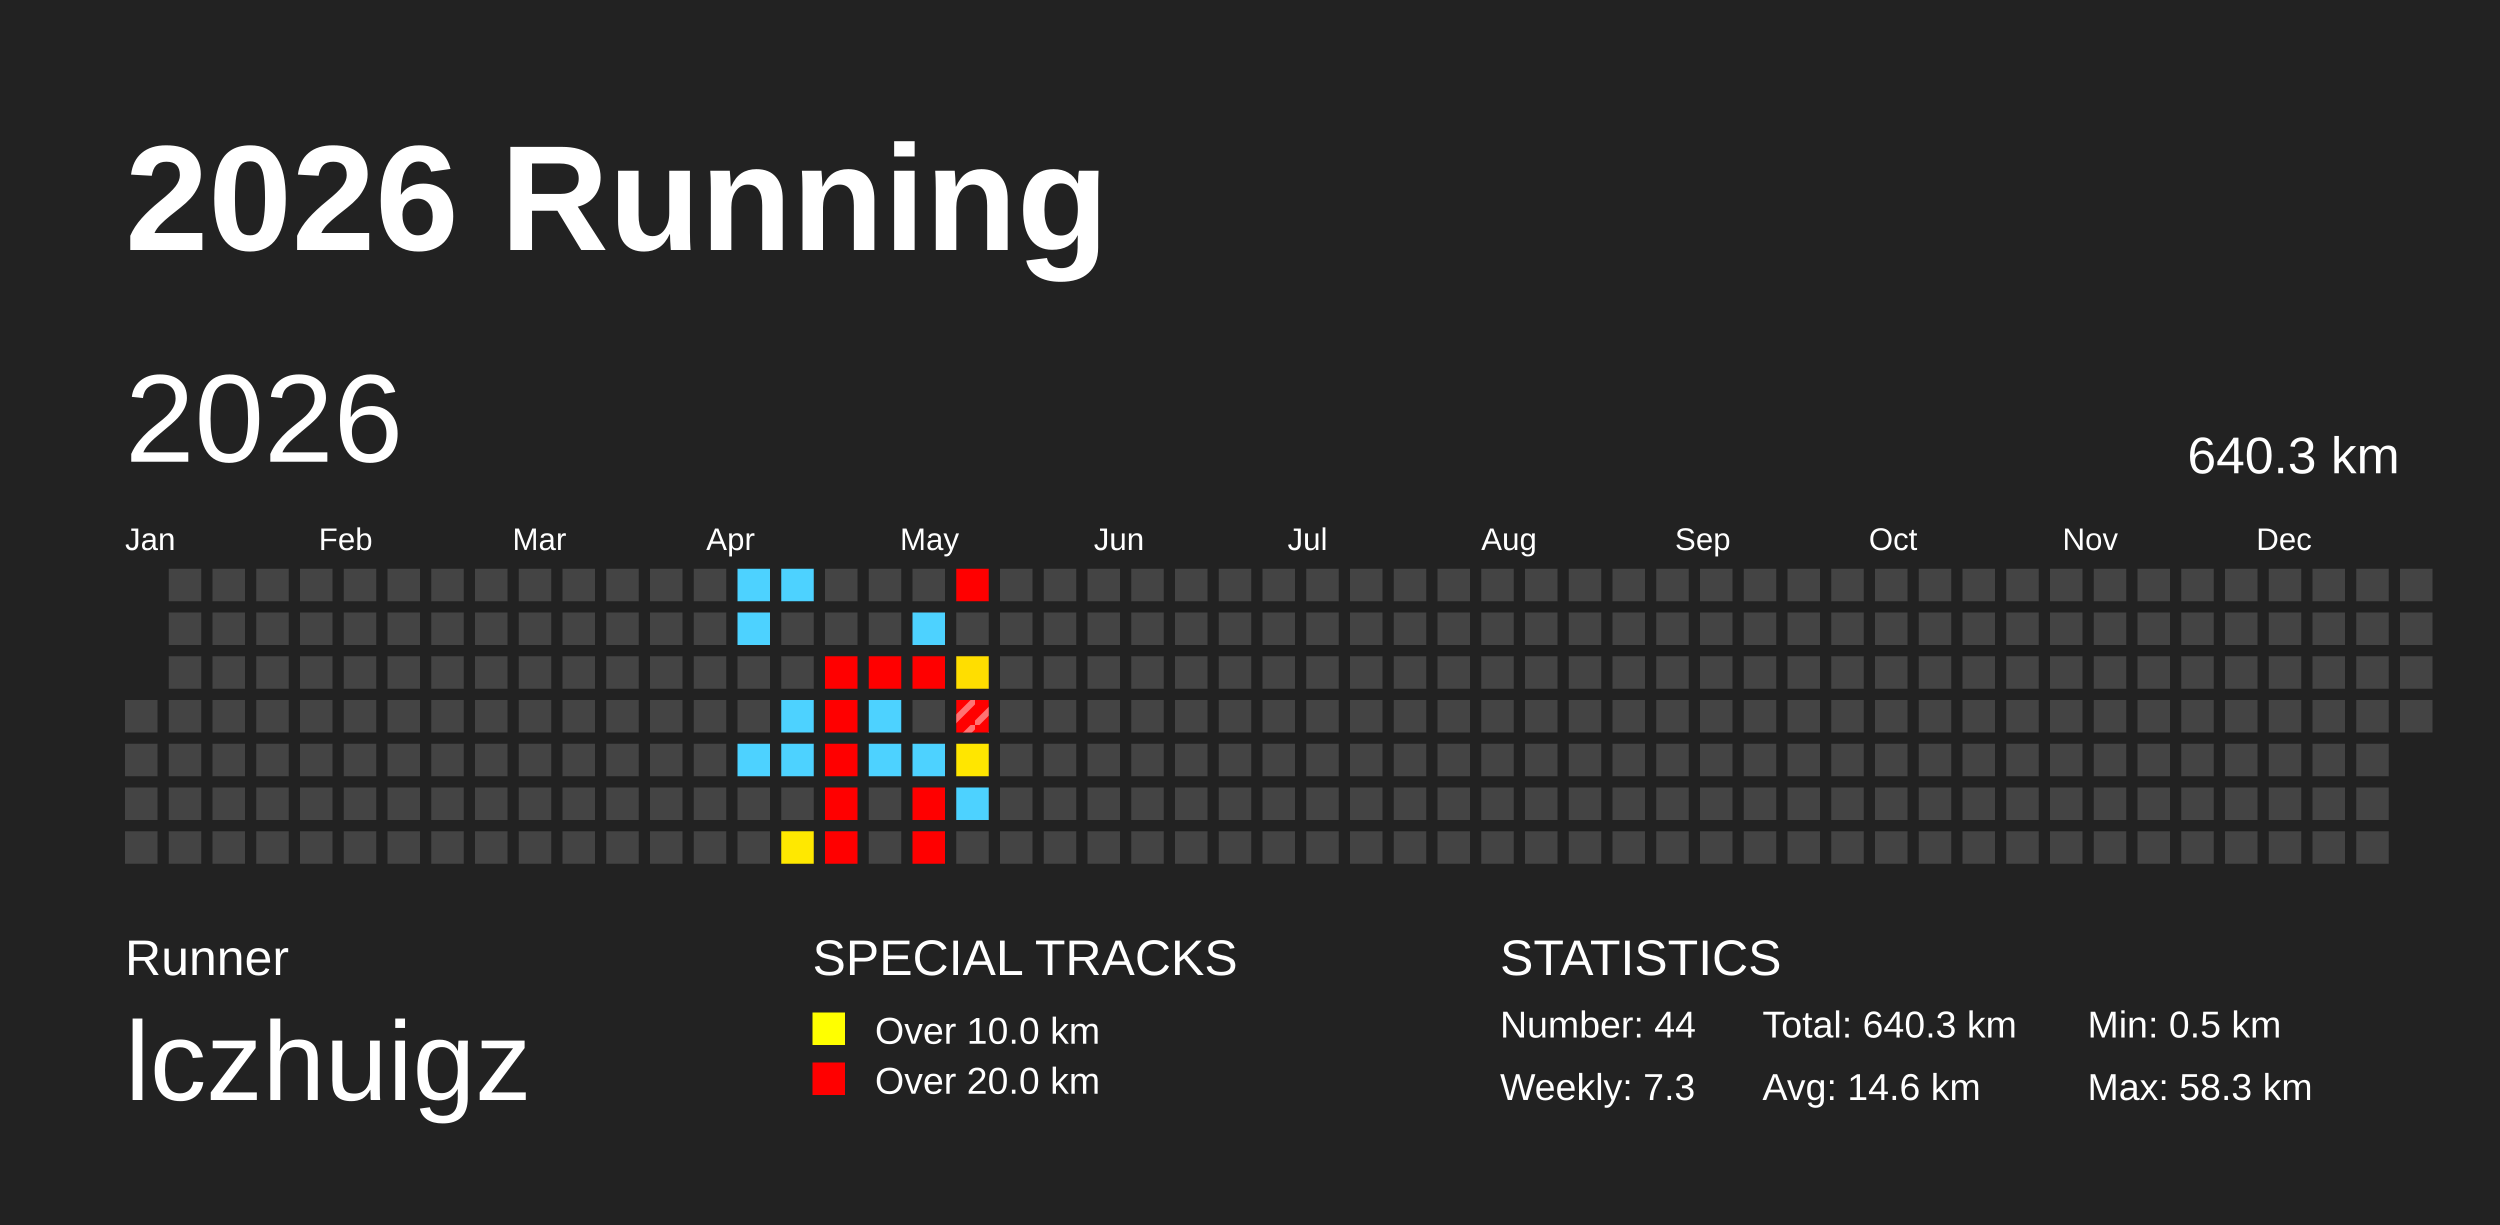
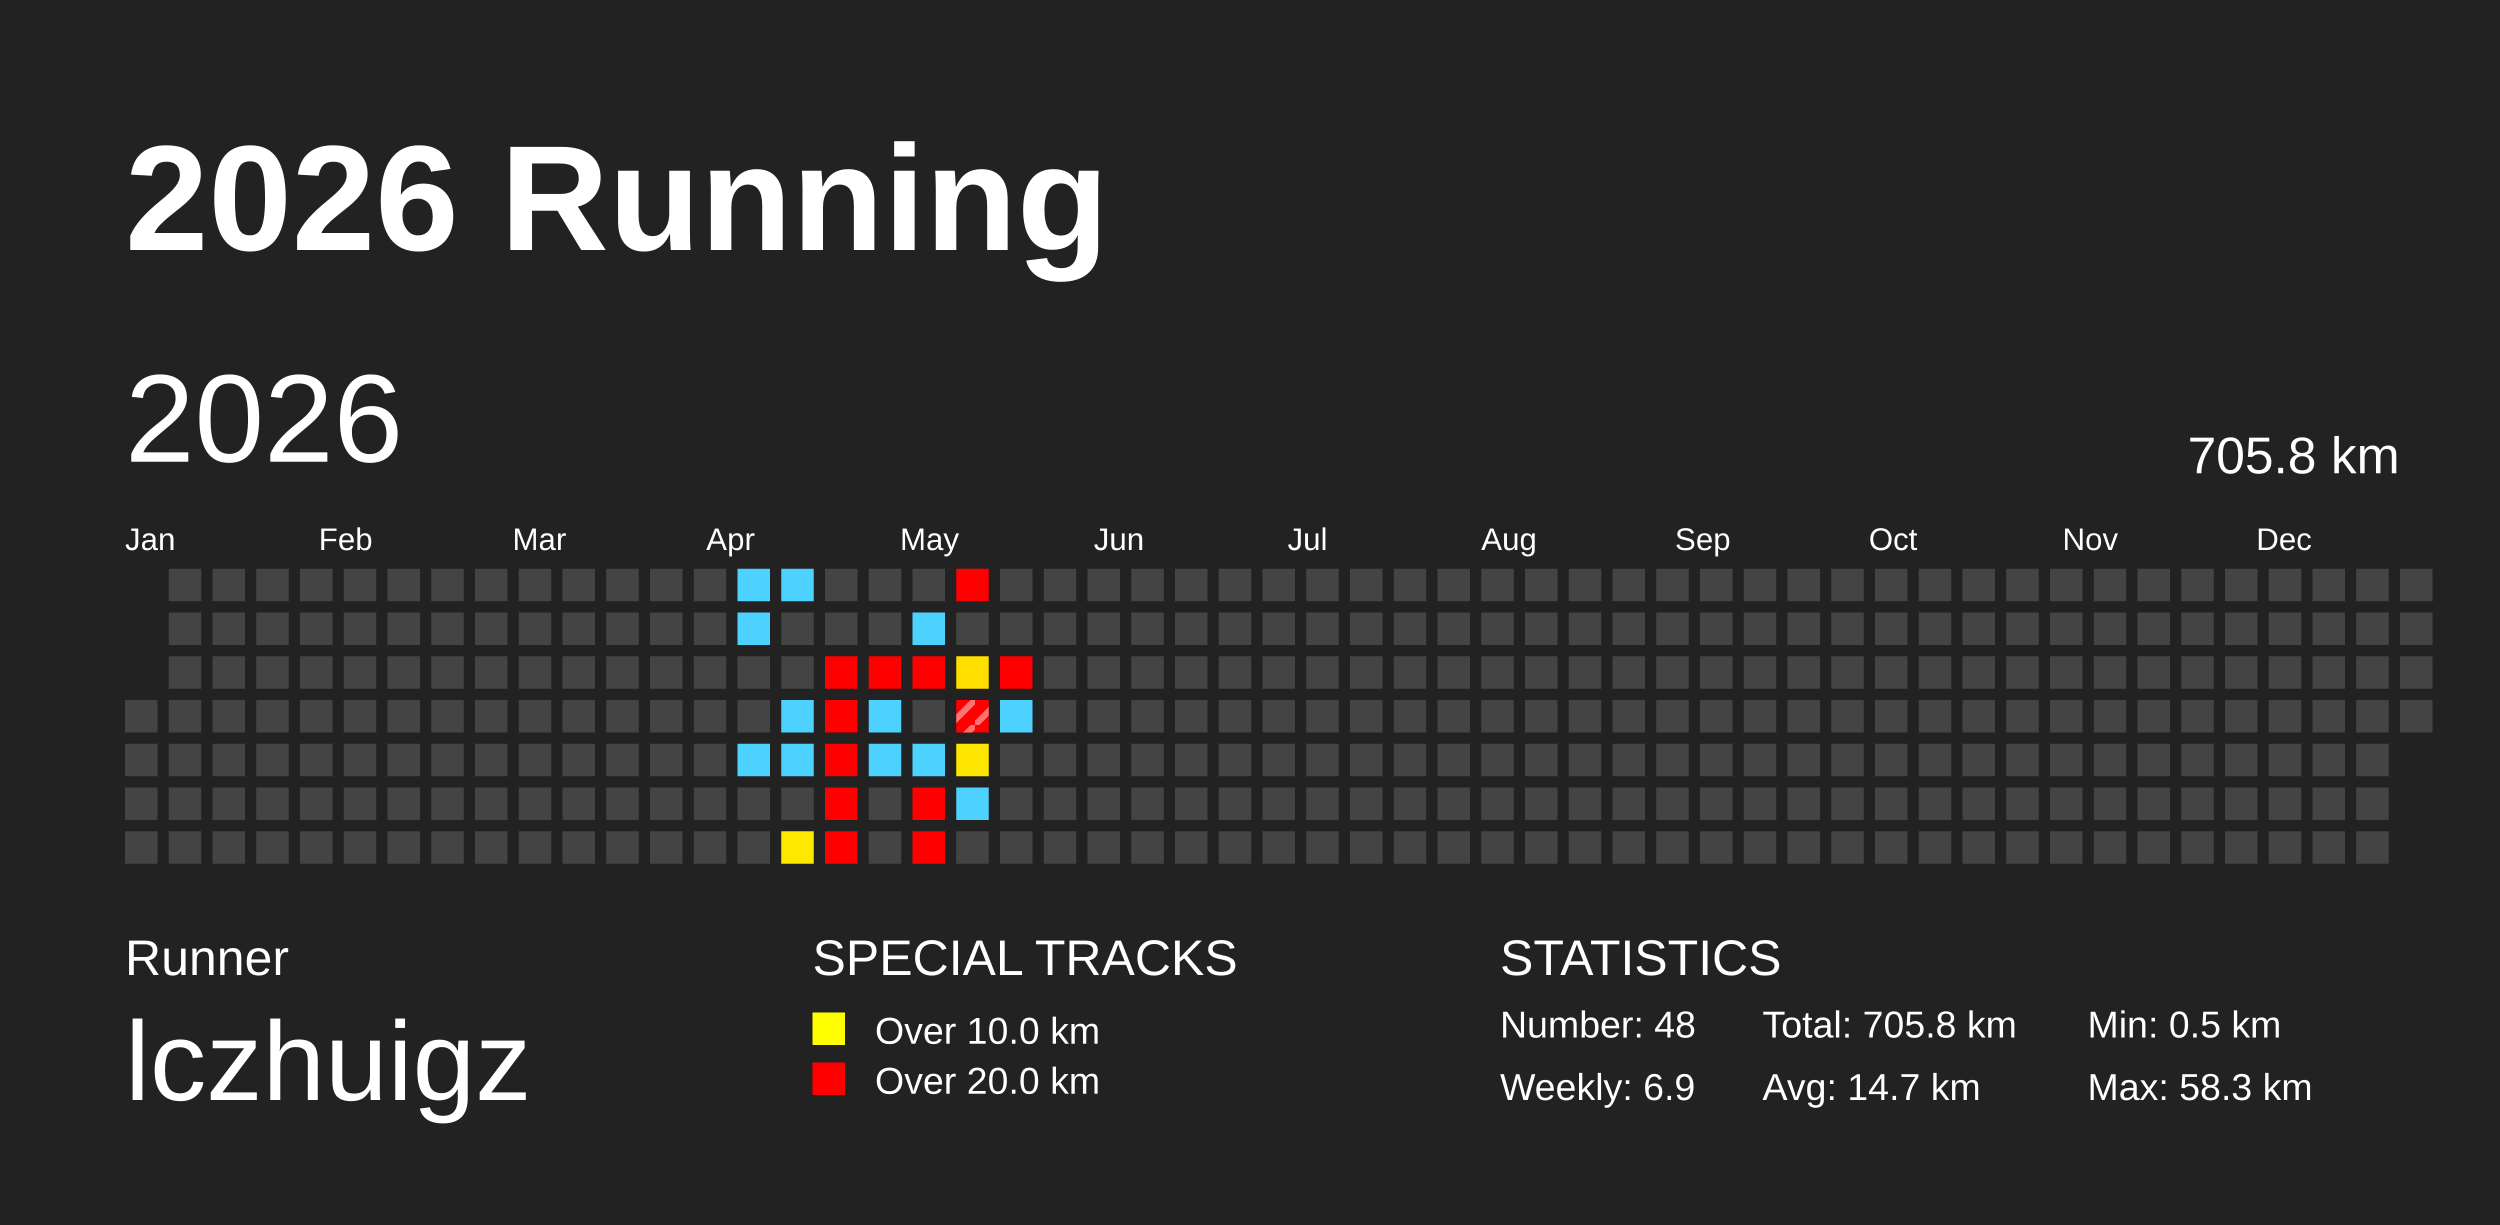
<svg xmlns="http://www.w3.org/2000/svg" baseProfile="full" height="98mm" version="1.1" viewBox="0,0,200,98" width="200mm">
  <defs>
    <pattern height="2" id="indoor-stripe" patternUnits="userSpaceOnUse" width="2">
      <line stroke="white" stroke-opacity="0.45" stroke-width="0.5" x1="0" x2="2" y1="2" y2="0" />
    </pattern>
  </defs>
  <rect fill="#222222" height="98" width="200" x="0" y="0" />
  <text fill="#FFFFFF" style="font-size:12px; font-family:Arial; font-weight:bold;" x="10" y="20">2026 Running</text>
  <text fill="#FFFFFF" style="font-size:4px; font-family:Arial" x="10" y="78">Runner</text>
  <text fill="#FFFFFF" style="font-size:9px; font-family:Arial" x="10" y="88">lczhuigz</text>
  <text fill="#FFFFFF" style="font-size:4px; font-family:Arial" x="65" y="78">SPECIAL TRACKS</text>
  <rect fill="yellow" height="2.6" width="2.6" x="65" y="81" />
  <text fill="#FFFFFF" style="font-size:3px; font-family:Arial" x="70" y="83.5">Over 10.0 km</text>
  <rect fill="red" height="2.6" width="2.6" x="65" y="85" />
  <text fill="#FFFFFF" style="font-size:3px; font-family:Arial" x="70" y="87.5">Over 20.0 km</text>
  <text fill="#FFFFFF" style="font-size:4px; font-family:Arial" x="120" y="78">STATISTICS</text>
-   <text fill="#FFFFFF" style="font-size:3px; font-family:Arial" x="120" y="83">Number: 44</text>
-   <text fill="#FFFFFF" style="font-size:3px; font-family:Arial" x="120" y="88">Weekly: 7.3</text>
-   <text fill="#FFFFFF" style="font-size:3px; font-family:Arial" x="141" y="83">Total: 640.3 km</text>
-   <text fill="#FFFFFF" style="font-size:3px; font-family:Arial" x="141" y="88">Avg: 14.6 km</text>
+   <text fill="#FFFFFF" style="font-size:3px; font-family:Arial" x="120" y="83">Number: 48</text>
+   <text fill="#FFFFFF" style="font-size:3px; font-family:Arial" x="120" y="88">Weekly: 6.9</text>
+   <text fill="#FFFFFF" style="font-size:3px; font-family:Arial" x="141" y="83">Total: 705.8 km</text>
+   <text fill="#FFFFFF" style="font-size:3px; font-family:Arial" x="141" y="88">Avg: 14.7 km</text>
  <text fill="#FFFFFF" style="font-size:3px; font-family:Arial" x="167" y="83">Min: 0.5 km</text>
  <text fill="#FFFFFF" style="font-size:3px; font-family:Arial" x="167" y="88">Max: 58.3 km</text>
  <text dominant-baseline="hanging" fill="#FFFFFF" style="font-size:10.0px; font-family:Arial;" x="10" y="30">2026</text>
-   <text dominant-baseline="hanging" fill="#FFFFFF" style="font-size:4.125px; font-family:Arial;" x="175" y="35">640.3 km</text>
+   <text dominant-baseline="hanging" fill="#FFFFFF" style="font-size:4.125px; font-family:Arial;" x="175" y="35">705.8 km</text>
  <text fill="#FFFFFF" style="font-size:2.5px; font-family:Arial" x="10.0" y="44">Jan</text>
  <text fill="#FFFFFF" style="font-size:2.5px; font-family:Arial" x="25.5" y="44">Feb</text>
  <text fill="#FFFFFF" style="font-size:2.5px; font-family:Arial" x="41.0" y="44">Mar</text>
  <text fill="#FFFFFF" style="font-size:2.5px; font-family:Arial" x="56.5" y="44">Apr</text>
  <text fill="#FFFFFF" style="font-size:2.5px; font-family:Arial" x="72.0" y="44">May</text>
  <text fill="#FFFFFF" style="font-size:2.5px; font-family:Arial" x="87.5" y="44">Jun</text>
  <text fill="#FFFFFF" style="font-size:2.5px; font-family:Arial" x="103.0" y="44">Jul</text>
  <text fill="#FFFFFF" style="font-size:2.5px; font-family:Arial" x="118.5" y="44">Aug</text>
  <text fill="#FFFFFF" style="font-size:2.5px; font-family:Arial" x="134.0" y="44">Sep</text>
  <text fill="#FFFFFF" style="font-size:2.5px; font-family:Arial" x="149.5" y="44">Oct</text>
  <text fill="#FFFFFF" style="font-size:2.5px; font-family:Arial" x="165.0" y="44">Nov</text>
  <text fill="#FFFFFF" style="font-size:2.5px; font-family:Arial" x="180.5" y="44">Dec</text>
  <rect fill="#444444" height="2.6" width="2.6" x="10.0" y="56.0" />
  <rect fill="#444444" height="2.6" width="2.6" x="10.0" y="59.5" />
  <rect fill="#444444" height="2.6" width="2.6" x="10.0" y="63.0" />
  <rect fill="#444444" height="2.6" width="2.6" x="10.0" y="66.5" />
  <rect fill="#444444" height="2.6" width="2.6" x="13.5" y="45.5" />
  <rect fill="#444444" height="2.6" width="2.6" x="13.5" y="49.0" />
  <rect fill="#444444" height="2.6" width="2.6" x="13.5" y="52.5" />
  <rect fill="#444444" height="2.6" width="2.6" x="13.5" y="56.0" />
  <rect fill="#444444" height="2.6" width="2.6" x="13.5" y="59.5" />
  <rect fill="#444444" height="2.6" width="2.6" x="13.5" y="63.0" />
  <rect fill="#444444" height="2.6" width="2.6" x="13.5" y="66.5" />
  <rect fill="#444444" height="2.6" width="2.6" x="17.0" y="45.5" />
  <rect fill="#444444" height="2.6" width="2.6" x="17.0" y="49.0" />
  <rect fill="#444444" height="2.6" width="2.6" x="17.0" y="52.5" />
  <rect fill="#444444" height="2.6" width="2.6" x="17.0" y="56.0" />
  <rect fill="#444444" height="2.6" width="2.6" x="17.0" y="59.5" />
  <rect fill="#444444" height="2.6" width="2.6" x="17.0" y="63.0" />
  <rect fill="#444444" height="2.6" width="2.6" x="17.0" y="66.5" />
  <rect fill="#444444" height="2.6" width="2.6" x="20.5" y="45.5" />
  <rect fill="#444444" height="2.6" width="2.6" x="20.5" y="49.0" />
  <rect fill="#444444" height="2.6" width="2.6" x="20.5" y="52.5" />
  <rect fill="#444444" height="2.6" width="2.6" x="20.5" y="56.0" />
  <rect fill="#444444" height="2.6" width="2.6" x="20.5" y="59.5" />
  <rect fill="#444444" height="2.6" width="2.6" x="20.5" y="63.0" />
  <rect fill="#444444" height="2.6" width="2.6" x="20.5" y="66.5" />
  <rect fill="#444444" height="2.6" width="2.6" x="24.0" y="45.5" />
  <rect fill="#444444" height="2.6" width="2.6" x="24.0" y="49.0" />
  <rect fill="#444444" height="2.6" width="2.6" x="24.0" y="52.5" />
  <rect fill="#444444" height="2.6" width="2.6" x="24.0" y="56.0" />
  <rect fill="#444444" height="2.6" width="2.6" x="24.0" y="59.5" />
  <rect fill="#444444" height="2.6" width="2.6" x="24.0" y="63.0" />
  <rect fill="#444444" height="2.6" width="2.6" x="24.0" y="66.5" />
  <rect fill="#444444" height="2.6" width="2.6" x="27.5" y="45.5" />
  <rect fill="#444444" height="2.6" width="2.6" x="27.5" y="49.0" />
  <rect fill="#444444" height="2.6" width="2.6" x="27.5" y="52.5" />
  <rect fill="#444444" height="2.6" width="2.6" x="27.5" y="56.0" />
  <rect fill="#444444" height="2.6" width="2.6" x="27.5" y="59.5" />
  <rect fill="#444444" height="2.6" width="2.6" x="27.5" y="63.0" />
  <rect fill="#444444" height="2.6" width="2.6" x="27.5" y="66.5" />
  <rect fill="#444444" height="2.6" width="2.6" x="31.0" y="45.5" />
  <rect fill="#444444" height="2.6" width="2.6" x="31.0" y="49.0" />
  <rect fill="#444444" height="2.6" width="2.6" x="31.0" y="52.5" />
  <rect fill="#444444" height="2.6" width="2.6" x="31.0" y="56.0" />
  <rect fill="#444444" height="2.6" width="2.6" x="31.0" y="59.5" />
  <rect fill="#444444" height="2.6" width="2.6" x="31.0" y="63.0" />
  <rect fill="#444444" height="2.6" width="2.6" x="31.0" y="66.5" />
  <rect fill="#444444" height="2.6" width="2.6" x="34.5" y="45.5" />
  <rect fill="#444444" height="2.6" width="2.6" x="34.5" y="49.0" />
  <rect fill="#444444" height="2.6" width="2.6" x="34.5" y="52.5" />
  <rect fill="#444444" height="2.6" width="2.6" x="34.5" y="56.0" />
  <rect fill="#444444" height="2.6" width="2.6" x="34.5" y="59.5" />
  <rect fill="#444444" height="2.6" width="2.6" x="34.5" y="63.0" />
  <rect fill="#444444" height="2.6" width="2.6" x="34.5" y="66.5" />
  <rect fill="#444444" height="2.6" width="2.6" x="38.0" y="45.5" />
  <rect fill="#444444" height="2.6" width="2.6" x="38.0" y="49.0" />
  <rect fill="#444444" height="2.6" width="2.6" x="38.0" y="52.5" />
  <rect fill="#444444" height="2.6" width="2.6" x="38.0" y="56.0" />
  <rect fill="#444444" height="2.6" width="2.6" x="38.0" y="59.5" />
  <rect fill="#444444" height="2.6" width="2.6" x="38.0" y="63.0" />
  <rect fill="#444444" height="2.6" width="2.6" x="38.0" y="66.5" />
  <rect fill="#444444" height="2.6" width="2.6" x="41.5" y="45.5" />
  <rect fill="#444444" height="2.6" width="2.6" x="41.5" y="49.0" />
  <rect fill="#444444" height="2.6" width="2.6" x="41.5" y="52.5" />
  <rect fill="#444444" height="2.6" width="2.6" x="41.5" y="56.0" />
  <rect fill="#444444" height="2.6" width="2.6" x="41.5" y="59.5" />
  <rect fill="#444444" height="2.6" width="2.6" x="41.5" y="63.0" />
  <rect fill="#444444" height="2.6" width="2.6" x="41.5" y="66.5" />
  <rect fill="#444444" height="2.6" width="2.6" x="45.0" y="45.5" />
  <rect fill="#444444" height="2.6" width="2.6" x="45.0" y="49.0" />
  <rect fill="#444444" height="2.6" width="2.6" x="45.0" y="52.5" />
  <rect fill="#444444" height="2.6" width="2.6" x="45.0" y="56.0" />
  <rect fill="#444444" height="2.6" width="2.6" x="45.0" y="59.5" />
  <rect fill="#444444" height="2.6" width="2.6" x="45.0" y="63.0" />
  <rect fill="#444444" height="2.6" width="2.6" x="45.0" y="66.5" />
  <rect fill="#444444" height="2.6" width="2.6" x="48.5" y="45.5" />
  <rect fill="#444444" height="2.6" width="2.6" x="48.5" y="49.0" />
  <rect fill="#444444" height="2.6" width="2.6" x="48.5" y="52.5" />
  <rect fill="#444444" height="2.6" width="2.6" x="48.5" y="56.0" />
  <rect fill="#444444" height="2.6" width="2.6" x="48.5" y="59.5" />
  <rect fill="#444444" height="2.6" width="2.6" x="48.5" y="63.0" />
  <rect fill="#444444" height="2.6" width="2.6" x="48.5" y="66.5" />
  <rect fill="#444444" height="2.6" width="2.6" x="52.0" y="45.5" />
  <rect fill="#444444" height="2.6" width="2.6" x="52.0" y="49.0" />
  <rect fill="#444444" height="2.6" width="2.6" x="52.0" y="52.5" />
  <rect fill="#444444" height="2.6" width="2.6" x="52.0" y="56.0" />
  <rect fill="#444444" height="2.6" width="2.6" x="52.0" y="59.5" />
  <rect fill="#444444" height="2.6" width="2.6" x="52.0" y="63.0" />
  <rect fill="#444444" height="2.6" width="2.6" x="52.0" y="66.5" />
  <rect fill="#444444" height="2.6" width="2.6" x="55.5" y="45.5" />
  <rect fill="#444444" height="2.6" width="2.6" x="55.5" y="49.0" />
  <rect fill="#444444" height="2.6" width="2.6" x="55.5" y="52.5" />
  <rect fill="#444444" height="2.6" width="2.6" x="55.5" y="56.0" />
  <rect fill="#444444" height="2.6" width="2.6" x="55.5" y="59.5" />
  <rect fill="#444444" height="2.6" width="2.6" x="55.5" y="63.0" />
  <rect fill="#444444" height="2.6" width="2.6" x="55.5" y="66.5" />
  <rect fill="#4dd2ff" height="2.6" width="2.6" x="59.0" y="45.5" />
  <rect fill="#4dd2ff" height="2.6" width="2.6" x="59.0" y="49.0" />
  <rect fill="#444444" height="2.6" width="2.6" x="59.0" y="52.5" />
  <rect fill="#444444" height="2.6" width="2.6" x="59.0" y="56.0" />
  <rect fill="#4dd2ff" height="2.6" width="2.6" x="59.0" y="59.5" />
  <rect fill="#444444" height="2.6" width="2.6" x="59.0" y="63.0" />
  <rect fill="#444444" height="2.6" width="2.6" x="59.0" y="66.5" />
  <rect fill="#4dd2ff" height="2.6" width="2.6" x="62.5" y="45.5" />
  <rect fill="#444444" height="2.6" width="2.6" x="62.5" y="49.0" />
  <rect fill="#444444" height="2.6" width="2.6" x="62.5" y="52.5" />
  <rect fill="#4dd2ff" height="2.6" width="2.6" x="62.5" y="56.0" />
  <rect fill="#4dd2ff" height="2.6" width="2.6" x="62.5" y="59.5" />
  <rect fill="#444444" height="2.6" width="2.6" x="62.5" y="63.0" />
  <rect fill="#ffe800" height="2.6" width="2.6" x="62.5" y="66.5" />
  <rect fill="#444444" height="2.6" width="2.6" x="66.0" y="45.5" />
  <rect fill="#444444" height="2.6" width="2.6" x="66.0" y="49.0" />
  <rect fill="red" height="2.6" width="2.6" x="66.0" y="52.5" />
  <rect fill="red" height="2.6" width="2.6" x="66.0" y="56.0" />
  <rect fill="red" height="2.6" width="2.6" x="66.0" y="59.5" />
  <rect fill="red" height="2.6" width="2.6" x="66.0" y="63.0" />
  <rect fill="red" height="2.6" width="2.6" x="66.0" y="66.5" />
  <rect fill="#444444" height="2.6" width="2.6" x="69.5" y="45.5" />
  <rect fill="#444444" height="2.6" width="2.6" x="69.5" y="49.0" />
  <rect fill="red" height="2.6" width="2.6" x="69.5" y="52.5" />
  <rect fill="#4dd2ff" height="2.6" width="2.6" x="69.5" y="56.0" />
  <rect fill="#4dd2ff" height="2.6" width="2.6" x="69.5" y="59.5" />
  <rect fill="#444444" height="2.6" width="2.6" x="69.5" y="63.0" />
  <rect fill="#444444" height="2.6" width="2.6" x="69.5" y="66.5" />
  <rect fill="#444444" height="2.6" width="2.6" x="73.0" y="45.5" />
  <rect fill="#4dd2ff" height="2.6" width="2.6" x="73.0" y="49.0" />
  <rect fill="red" height="2.6" width="2.6" x="73.0" y="52.5" />
  <rect fill="#444444" height="2.6" width="2.6" x="73.0" y="56.0" />
  <rect fill="#4dd2ff" height="2.6" width="2.6" x="73.0" y="59.5" />
  <rect fill="red" height="2.6" width="2.6" x="73.0" y="63.0" />
  <rect fill="red" height="2.6" width="2.6" x="73.0" y="66.5" />
  <rect fill="red" height="2.6" width="2.6" x="76.5" y="45.5" />
  <rect fill="#444444" height="2.6" width="2.6" x="76.5" y="49.0" />
  <rect fill="#ffde00" height="2.6" width="2.6" x="76.5" y="52.5" />
  <rect fill="red" height="2.6" width="2.6" x="76.5" y="56.0" />
  <rect fill="url(#indoor-stripe)" height="2.6" style="pointer-events: none;" width="2.6" x="76.5" y="56.0" />
  <rect fill="#ffe600" height="2.6" width="2.6" x="76.5" y="59.5" />
  <rect fill="#4dd2ff" height="2.6" width="2.6" x="76.5" y="63.0" />
  <rect fill="#444444" height="2.6" width="2.6" x="76.5" y="66.5" />
  <rect fill="#444444" height="2.6" width="2.6" x="80.0" y="45.5" />
  <rect fill="#444444" height="2.6" width="2.6" x="80.0" y="49.0" />
-   <rect fill="#444444" height="2.6" width="2.6" x="80.0" y="52.5" />
-   <rect fill="#444444" height="2.6" width="2.6" x="80.0" y="56.0" />
+   <rect fill="red" height="2.6" width="2.6" x="80.0" y="52.5" />
+   <rect fill="#4dd2ff" height="2.6" width="2.6" x="80.0" y="56.0" />
  <rect fill="#444444" height="2.6" width="2.6" x="80.0" y="59.5" />
  <rect fill="#444444" height="2.6" width="2.6" x="80.0" y="63.0" />
  <rect fill="#444444" height="2.6" width="2.6" x="80.0" y="66.5" />
  <rect fill="#444444" height="2.6" width="2.6" x="83.5" y="45.5" />
  <rect fill="#444444" height="2.6" width="2.6" x="83.5" y="49.0" />
  <rect fill="#444444" height="2.6" width="2.6" x="83.5" y="52.5" />
  <rect fill="#444444" height="2.6" width="2.6" x="83.5" y="56.0" />
  <rect fill="#444444" height="2.6" width="2.6" x="83.5" y="59.5" />
  <rect fill="#444444" height="2.6" width="2.6" x="83.5" y="63.0" />
  <rect fill="#444444" height="2.6" width="2.6" x="83.5" y="66.5" />
  <rect fill="#444444" height="2.6" width="2.6" x="87.0" y="45.5" />
  <rect fill="#444444" height="2.6" width="2.6" x="87.0" y="49.0" />
  <rect fill="#444444" height="2.6" width="2.6" x="87.0" y="52.5" />
  <rect fill="#444444" height="2.6" width="2.6" x="87.0" y="56.0" />
  <rect fill="#444444" height="2.6" width="2.6" x="87.0" y="59.5" />
  <rect fill="#444444" height="2.6" width="2.6" x="87.0" y="63.0" />
  <rect fill="#444444" height="2.6" width="2.6" x="87.0" y="66.5" />
  <rect fill="#444444" height="2.6" width="2.6" x="90.5" y="45.5" />
  <rect fill="#444444" height="2.6" width="2.6" x="90.5" y="49.0" />
  <rect fill="#444444" height="2.6" width="2.6" x="90.5" y="52.5" />
  <rect fill="#444444" height="2.6" width="2.6" x="90.5" y="56.0" />
  <rect fill="#444444" height="2.6" width="2.6" x="90.5" y="59.5" />
  <rect fill="#444444" height="2.6" width="2.6" x="90.5" y="63.0" />
  <rect fill="#444444" height="2.6" width="2.6" x="90.5" y="66.5" />
  <rect fill="#444444" height="2.6" width="2.6" x="94.0" y="45.5" />
  <rect fill="#444444" height="2.6" width="2.6" x="94.0" y="49.0" />
  <rect fill="#444444" height="2.6" width="2.6" x="94.0" y="52.5" />
  <rect fill="#444444" height="2.6" width="2.6" x="94.0" y="56.0" />
  <rect fill="#444444" height="2.6" width="2.6" x="94.0" y="59.5" />
  <rect fill="#444444" height="2.6" width="2.6" x="94.0" y="63.0" />
  <rect fill="#444444" height="2.6" width="2.6" x="94.0" y="66.5" />
  <rect fill="#444444" height="2.6" width="2.6" x="97.5" y="45.5" />
  <rect fill="#444444" height="2.6" width="2.6" x="97.5" y="49.0" />
  <rect fill="#444444" height="2.6" width="2.6" x="97.5" y="52.5" />
  <rect fill="#444444" height="2.6" width="2.6" x="97.5" y="56.0" />
  <rect fill="#444444" height="2.6" width="2.6" x="97.5" y="59.5" />
  <rect fill="#444444" height="2.6" width="2.6" x="97.5" y="63.0" />
  <rect fill="#444444" height="2.6" width="2.6" x="97.5" y="66.5" />
  <rect fill="#444444" height="2.6" width="2.6" x="101.0" y="45.5" />
  <rect fill="#444444" height="2.6" width="2.6" x="101.0" y="49.0" />
  <rect fill="#444444" height="2.6" width="2.6" x="101.0" y="52.5" />
  <rect fill="#444444" height="2.6" width="2.6" x="101.0" y="56.0" />
  <rect fill="#444444" height="2.6" width="2.6" x="101.0" y="59.5" />
  <rect fill="#444444" height="2.6" width="2.6" x="101.0" y="63.0" />
  <rect fill="#444444" height="2.6" width="2.6" x="101.0" y="66.5" />
  <rect fill="#444444" height="2.6" width="2.6" x="104.5" y="45.5" />
  <rect fill="#444444" height="2.6" width="2.6" x="104.5" y="49.0" />
  <rect fill="#444444" height="2.6" width="2.6" x="104.5" y="52.5" />
  <rect fill="#444444" height="2.6" width="2.6" x="104.5" y="56.0" />
  <rect fill="#444444" height="2.6" width="2.6" x="104.5" y="59.5" />
  <rect fill="#444444" height="2.6" width="2.6" x="104.5" y="63.0" />
  <rect fill="#444444" height="2.6" width="2.6" x="104.5" y="66.5" />
  <rect fill="#444444" height="2.6" width="2.6" x="108.0" y="45.5" />
  <rect fill="#444444" height="2.6" width="2.6" x="108.0" y="49.0" />
  <rect fill="#444444" height="2.6" width="2.6" x="108.0" y="52.5" />
  <rect fill="#444444" height="2.6" width="2.6" x="108.0" y="56.0" />
  <rect fill="#444444" height="2.6" width="2.6" x="108.0" y="59.5" />
  <rect fill="#444444" height="2.6" width="2.6" x="108.0" y="63.0" />
  <rect fill="#444444" height="2.6" width="2.6" x="108.0" y="66.5" />
  <rect fill="#444444" height="2.6" width="2.6" x="111.5" y="45.5" />
  <rect fill="#444444" height="2.6" width="2.6" x="111.5" y="49.0" />
  <rect fill="#444444" height="2.6" width="2.6" x="111.5" y="52.5" />
  <rect fill="#444444" height="2.6" width="2.6" x="111.5" y="56.0" />
  <rect fill="#444444" height="2.6" width="2.6" x="111.5" y="59.5" />
  <rect fill="#444444" height="2.6" width="2.6" x="111.5" y="63.0" />
  <rect fill="#444444" height="2.6" width="2.6" x="111.5" y="66.5" />
  <rect fill="#444444" height="2.6" width="2.6" x="115.0" y="45.5" />
  <rect fill="#444444" height="2.6" width="2.6" x="115.0" y="49.0" />
  <rect fill="#444444" height="2.6" width="2.6" x="115.0" y="52.5" />
  <rect fill="#444444" height="2.6" width="2.6" x="115.0" y="56.0" />
  <rect fill="#444444" height="2.6" width="2.6" x="115.0" y="59.5" />
  <rect fill="#444444" height="2.6" width="2.6" x="115.0" y="63.0" />
  <rect fill="#444444" height="2.6" width="2.6" x="115.0" y="66.5" />
  <rect fill="#444444" height="2.6" width="2.6" x="118.5" y="45.5" />
  <rect fill="#444444" height="2.6" width="2.6" x="118.5" y="49.0" />
  <rect fill="#444444" height="2.6" width="2.6" x="118.5" y="52.5" />
  <rect fill="#444444" height="2.6" width="2.6" x="118.5" y="56.0" />
  <rect fill="#444444" height="2.6" width="2.6" x="118.5" y="59.5" />
  <rect fill="#444444" height="2.6" width="2.6" x="118.5" y="63.0" />
  <rect fill="#444444" height="2.6" width="2.6" x="118.5" y="66.5" />
  <rect fill="#444444" height="2.6" width="2.6" x="122.0" y="45.5" />
  <rect fill="#444444" height="2.6" width="2.6" x="122.0" y="49.0" />
  <rect fill="#444444" height="2.6" width="2.6" x="122.0" y="52.5" />
  <rect fill="#444444" height="2.6" width="2.6" x="122.0" y="56.0" />
  <rect fill="#444444" height="2.6" width="2.6" x="122.0" y="59.5" />
  <rect fill="#444444" height="2.6" width="2.6" x="122.0" y="63.0" />
  <rect fill="#444444" height="2.6" width="2.6" x="122.0" y="66.5" />
  <rect fill="#444444" height="2.6" width="2.6" x="125.5" y="45.5" />
  <rect fill="#444444" height="2.6" width="2.6" x="125.5" y="49.0" />
  <rect fill="#444444" height="2.6" width="2.6" x="125.5" y="52.5" />
  <rect fill="#444444" height="2.6" width="2.6" x="125.5" y="56.0" />
  <rect fill="#444444" height="2.6" width="2.6" x="125.5" y="59.5" />
  <rect fill="#444444" height="2.6" width="2.6" x="125.5" y="63.0" />
  <rect fill="#444444" height="2.6" width="2.6" x="125.5" y="66.5" />
  <rect fill="#444444" height="2.6" width="2.6" x="129.0" y="45.5" />
  <rect fill="#444444" height="2.6" width="2.6" x="129.0" y="49.0" />
  <rect fill="#444444" height="2.6" width="2.6" x="129.0" y="52.5" />
  <rect fill="#444444" height="2.6" width="2.6" x="129.0" y="56.0" />
  <rect fill="#444444" height="2.6" width="2.6" x="129.0" y="59.5" />
  <rect fill="#444444" height="2.6" width="2.6" x="129.0" y="63.0" />
  <rect fill="#444444" height="2.6" width="2.6" x="129.0" y="66.5" />
  <rect fill="#444444" height="2.6" width="2.6" x="132.5" y="45.5" />
  <rect fill="#444444" height="2.6" width="2.6" x="132.5" y="49.0" />
  <rect fill="#444444" height="2.6" width="2.6" x="132.5" y="52.5" />
  <rect fill="#444444" height="2.6" width="2.6" x="132.5" y="56.0" />
  <rect fill="#444444" height="2.6" width="2.6" x="132.5" y="59.5" />
  <rect fill="#444444" height="2.6" width="2.6" x="132.5" y="63.0" />
  <rect fill="#444444" height="2.6" width="2.6" x="132.5" y="66.5" />
  <rect fill="#444444" height="2.6" width="2.6" x="136.0" y="45.5" />
  <rect fill="#444444" height="2.6" width="2.6" x="136.0" y="49.0" />
  <rect fill="#444444" height="2.6" width="2.6" x="136.0" y="52.5" />
  <rect fill="#444444" height="2.6" width="2.6" x="136.0" y="56.0" />
  <rect fill="#444444" height="2.6" width="2.6" x="136.0" y="59.5" />
  <rect fill="#444444" height="2.6" width="2.6" x="136.0" y="63.0" />
  <rect fill="#444444" height="2.6" width="2.6" x="136.0" y="66.5" />
  <rect fill="#444444" height="2.6" width="2.6" x="139.5" y="45.5" />
  <rect fill="#444444" height="2.6" width="2.6" x="139.5" y="49.0" />
  <rect fill="#444444" height="2.6" width="2.6" x="139.5" y="52.5" />
  <rect fill="#444444" height="2.6" width="2.6" x="139.5" y="56.0" />
  <rect fill="#444444" height="2.6" width="2.6" x="139.5" y="59.5" />
  <rect fill="#444444" height="2.6" width="2.6" x="139.5" y="63.0" />
  <rect fill="#444444" height="2.6" width="2.6" x="139.5" y="66.5" />
  <rect fill="#444444" height="2.6" width="2.6" x="143.0" y="45.5" />
  <rect fill="#444444" height="2.6" width="2.6" x="143.0" y="49.0" />
  <rect fill="#444444" height="2.6" width="2.6" x="143.0" y="52.5" />
  <rect fill="#444444" height="2.6" width="2.6" x="143.0" y="56.0" />
  <rect fill="#444444" height="2.6" width="2.6" x="143.0" y="59.5" />
  <rect fill="#444444" height="2.6" width="2.6" x="143.0" y="63.0" />
  <rect fill="#444444" height="2.6" width="2.6" x="143.0" y="66.5" />
  <rect fill="#444444" height="2.6" width="2.6" x="146.5" y="45.5" />
  <rect fill="#444444" height="2.6" width="2.6" x="146.5" y="49.0" />
  <rect fill="#444444" height="2.6" width="2.6" x="146.5" y="52.5" />
  <rect fill="#444444" height="2.6" width="2.6" x="146.5" y="56.0" />
  <rect fill="#444444" height="2.6" width="2.6" x="146.5" y="59.5" />
  <rect fill="#444444" height="2.6" width="2.6" x="146.5" y="63.0" />
  <rect fill="#444444" height="2.6" width="2.6" x="146.5" y="66.5" />
  <rect fill="#444444" height="2.6" width="2.6" x="150.0" y="45.5" />
  <rect fill="#444444" height="2.6" width="2.6" x="150.0" y="49.0" />
  <rect fill="#444444" height="2.6" width="2.6" x="150.0" y="52.5" />
  <rect fill="#444444" height="2.6" width="2.6" x="150.0" y="56.0" />
  <rect fill="#444444" height="2.6" width="2.6" x="150.0" y="59.5" />
  <rect fill="#444444" height="2.6" width="2.6" x="150.0" y="63.0" />
  <rect fill="#444444" height="2.6" width="2.6" x="150.0" y="66.5" />
  <rect fill="#444444" height="2.6" width="2.6" x="153.5" y="45.5" />
  <rect fill="#444444" height="2.6" width="2.6" x="153.5" y="49.0" />
  <rect fill="#444444" height="2.6" width="2.6" x="153.5" y="52.5" />
  <rect fill="#444444" height="2.6" width="2.6" x="153.5" y="56.0" />
  <rect fill="#444444" height="2.6" width="2.6" x="153.5" y="59.5" />
  <rect fill="#444444" height="2.6" width="2.6" x="153.5" y="63.0" />
  <rect fill="#444444" height="2.6" width="2.6" x="153.5" y="66.5" />
  <rect fill="#444444" height="2.6" width="2.6" x="157.0" y="45.5" />
  <rect fill="#444444" height="2.6" width="2.6" x="157.0" y="49.0" />
  <rect fill="#444444" height="2.6" width="2.6" x="157.0" y="52.5" />
  <rect fill="#444444" height="2.6" width="2.6" x="157.0" y="56.0" />
  <rect fill="#444444" height="2.6" width="2.6" x="157.0" y="59.5" />
  <rect fill="#444444" height="2.6" width="2.6" x="157.0" y="63.0" />
  <rect fill="#444444" height="2.6" width="2.6" x="157.0" y="66.5" />
  <rect fill="#444444" height="2.6" width="2.6" x="160.5" y="45.5" />
  <rect fill="#444444" height="2.6" width="2.6" x="160.5" y="49.0" />
  <rect fill="#444444" height="2.6" width="2.6" x="160.5" y="52.5" />
  <rect fill="#444444" height="2.6" width="2.6" x="160.5" y="56.0" />
  <rect fill="#444444" height="2.6" width="2.6" x="160.5" y="59.5" />
  <rect fill="#444444" height="2.6" width="2.6" x="160.5" y="63.0" />
  <rect fill="#444444" height="2.6" width="2.6" x="160.5" y="66.5" />
  <rect fill="#444444" height="2.6" width="2.6" x="164.0" y="45.5" />
  <rect fill="#444444" height="2.6" width="2.6" x="164.0" y="49.0" />
  <rect fill="#444444" height="2.6" width="2.6" x="164.0" y="52.5" />
  <rect fill="#444444" height="2.6" width="2.6" x="164.0" y="56.0" />
  <rect fill="#444444" height="2.6" width="2.6" x="164.0" y="59.5" />
  <rect fill="#444444" height="2.6" width="2.6" x="164.0" y="63.0" />
  <rect fill="#444444" height="2.6" width="2.6" x="164.0" y="66.5" />
  <rect fill="#444444" height="2.6" width="2.6" x="167.5" y="45.5" />
  <rect fill="#444444" height="2.6" width="2.6" x="167.5" y="49.0" />
  <rect fill="#444444" height="2.6" width="2.6" x="167.5" y="52.5" />
  <rect fill="#444444" height="2.6" width="2.6" x="167.5" y="56.0" />
  <rect fill="#444444" height="2.6" width="2.6" x="167.5" y="59.5" />
  <rect fill="#444444" height="2.6" width="2.6" x="167.5" y="63.0" />
  <rect fill="#444444" height="2.6" width="2.6" x="167.5" y="66.5" />
  <rect fill="#444444" height="2.6" width="2.6" x="171.0" y="45.5" />
  <rect fill="#444444" height="2.6" width="2.6" x="171.0" y="49.0" />
  <rect fill="#444444" height="2.6" width="2.6" x="171.0" y="52.5" />
  <rect fill="#444444" height="2.6" width="2.6" x="171.0" y="56.0" />
  <rect fill="#444444" height="2.6" width="2.6" x="171.0" y="59.5" />
  <rect fill="#444444" height="2.6" width="2.6" x="171.0" y="63.0" />
  <rect fill="#444444" height="2.6" width="2.6" x="171.0" y="66.5" />
  <rect fill="#444444" height="2.6" width="2.6" x="174.5" y="45.5" />
  <rect fill="#444444" height="2.6" width="2.6" x="174.5" y="49.0" />
  <rect fill="#444444" height="2.6" width="2.6" x="174.5" y="52.5" />
  <rect fill="#444444" height="2.6" width="2.6" x="174.5" y="56.0" />
  <rect fill="#444444" height="2.6" width="2.6" x="174.5" y="59.5" />
  <rect fill="#444444" height="2.6" width="2.6" x="174.5" y="63.0" />
  <rect fill="#444444" height="2.6" width="2.6" x="174.5" y="66.5" />
  <rect fill="#444444" height="2.6" width="2.6" x="178.0" y="45.5" />
  <rect fill="#444444" height="2.6" width="2.6" x="178.0" y="49.0" />
  <rect fill="#444444" height="2.6" width="2.6" x="178.0" y="52.5" />
  <rect fill="#444444" height="2.6" width="2.6" x="178.0" y="56.0" />
  <rect fill="#444444" height="2.6" width="2.6" x="178.0" y="59.5" />
  <rect fill="#444444" height="2.6" width="2.6" x="178.0" y="63.0" />
  <rect fill="#444444" height="2.6" width="2.6" x="178.0" y="66.5" />
  <rect fill="#444444" height="2.6" width="2.6" x="181.5" y="45.5" />
  <rect fill="#444444" height="2.6" width="2.6" x="181.5" y="49.0" />
  <rect fill="#444444" height="2.6" width="2.6" x="181.5" y="52.5" />
  <rect fill="#444444" height="2.6" width="2.6" x="181.5" y="56.0" />
  <rect fill="#444444" height="2.6" width="2.6" x="181.5" y="59.5" />
  <rect fill="#444444" height="2.6" width="2.6" x="181.5" y="63.0" />
  <rect fill="#444444" height="2.6" width="2.6" x="181.5" y="66.5" />
  <rect fill="#444444" height="2.6" width="2.6" x="185.0" y="45.5" />
  <rect fill="#444444" height="2.6" width="2.6" x="185.0" y="49.0" />
  <rect fill="#444444" height="2.6" width="2.6" x="185.0" y="52.5" />
  <rect fill="#444444" height="2.6" width="2.6" x="185.0" y="56.0" />
  <rect fill="#444444" height="2.6" width="2.6" x="185.0" y="59.5" />
  <rect fill="#444444" height="2.6" width="2.6" x="185.0" y="63.0" />
  <rect fill="#444444" height="2.6" width="2.6" x="185.0" y="66.5" />
  <rect fill="#444444" height="2.6" width="2.6" x="188.5" y="45.5" />
  <rect fill="#444444" height="2.6" width="2.6" x="188.5" y="49.0" />
  <rect fill="#444444" height="2.6" width="2.6" x="188.5" y="52.5" />
  <rect fill="#444444" height="2.6" width="2.6" x="188.5" y="56.0" />
  <rect fill="#444444" height="2.6" width="2.6" x="188.5" y="59.5" />
  <rect fill="#444444" height="2.6" width="2.6" x="188.5" y="63.0" />
  <rect fill="#444444" height="2.6" width="2.6" x="188.5" y="66.5" />
  <rect fill="#444444" height="2.6" width="2.6" x="192.0" y="45.5" />
  <rect fill="#444444" height="2.6" width="2.6" x="192.0" y="49.0" />
  <rect fill="#444444" height="2.6" width="2.6" x="192.0" y="52.5" />
  <rect fill="#444444" height="2.6" width="2.6" x="192.0" y="56.0" />
</svg>
